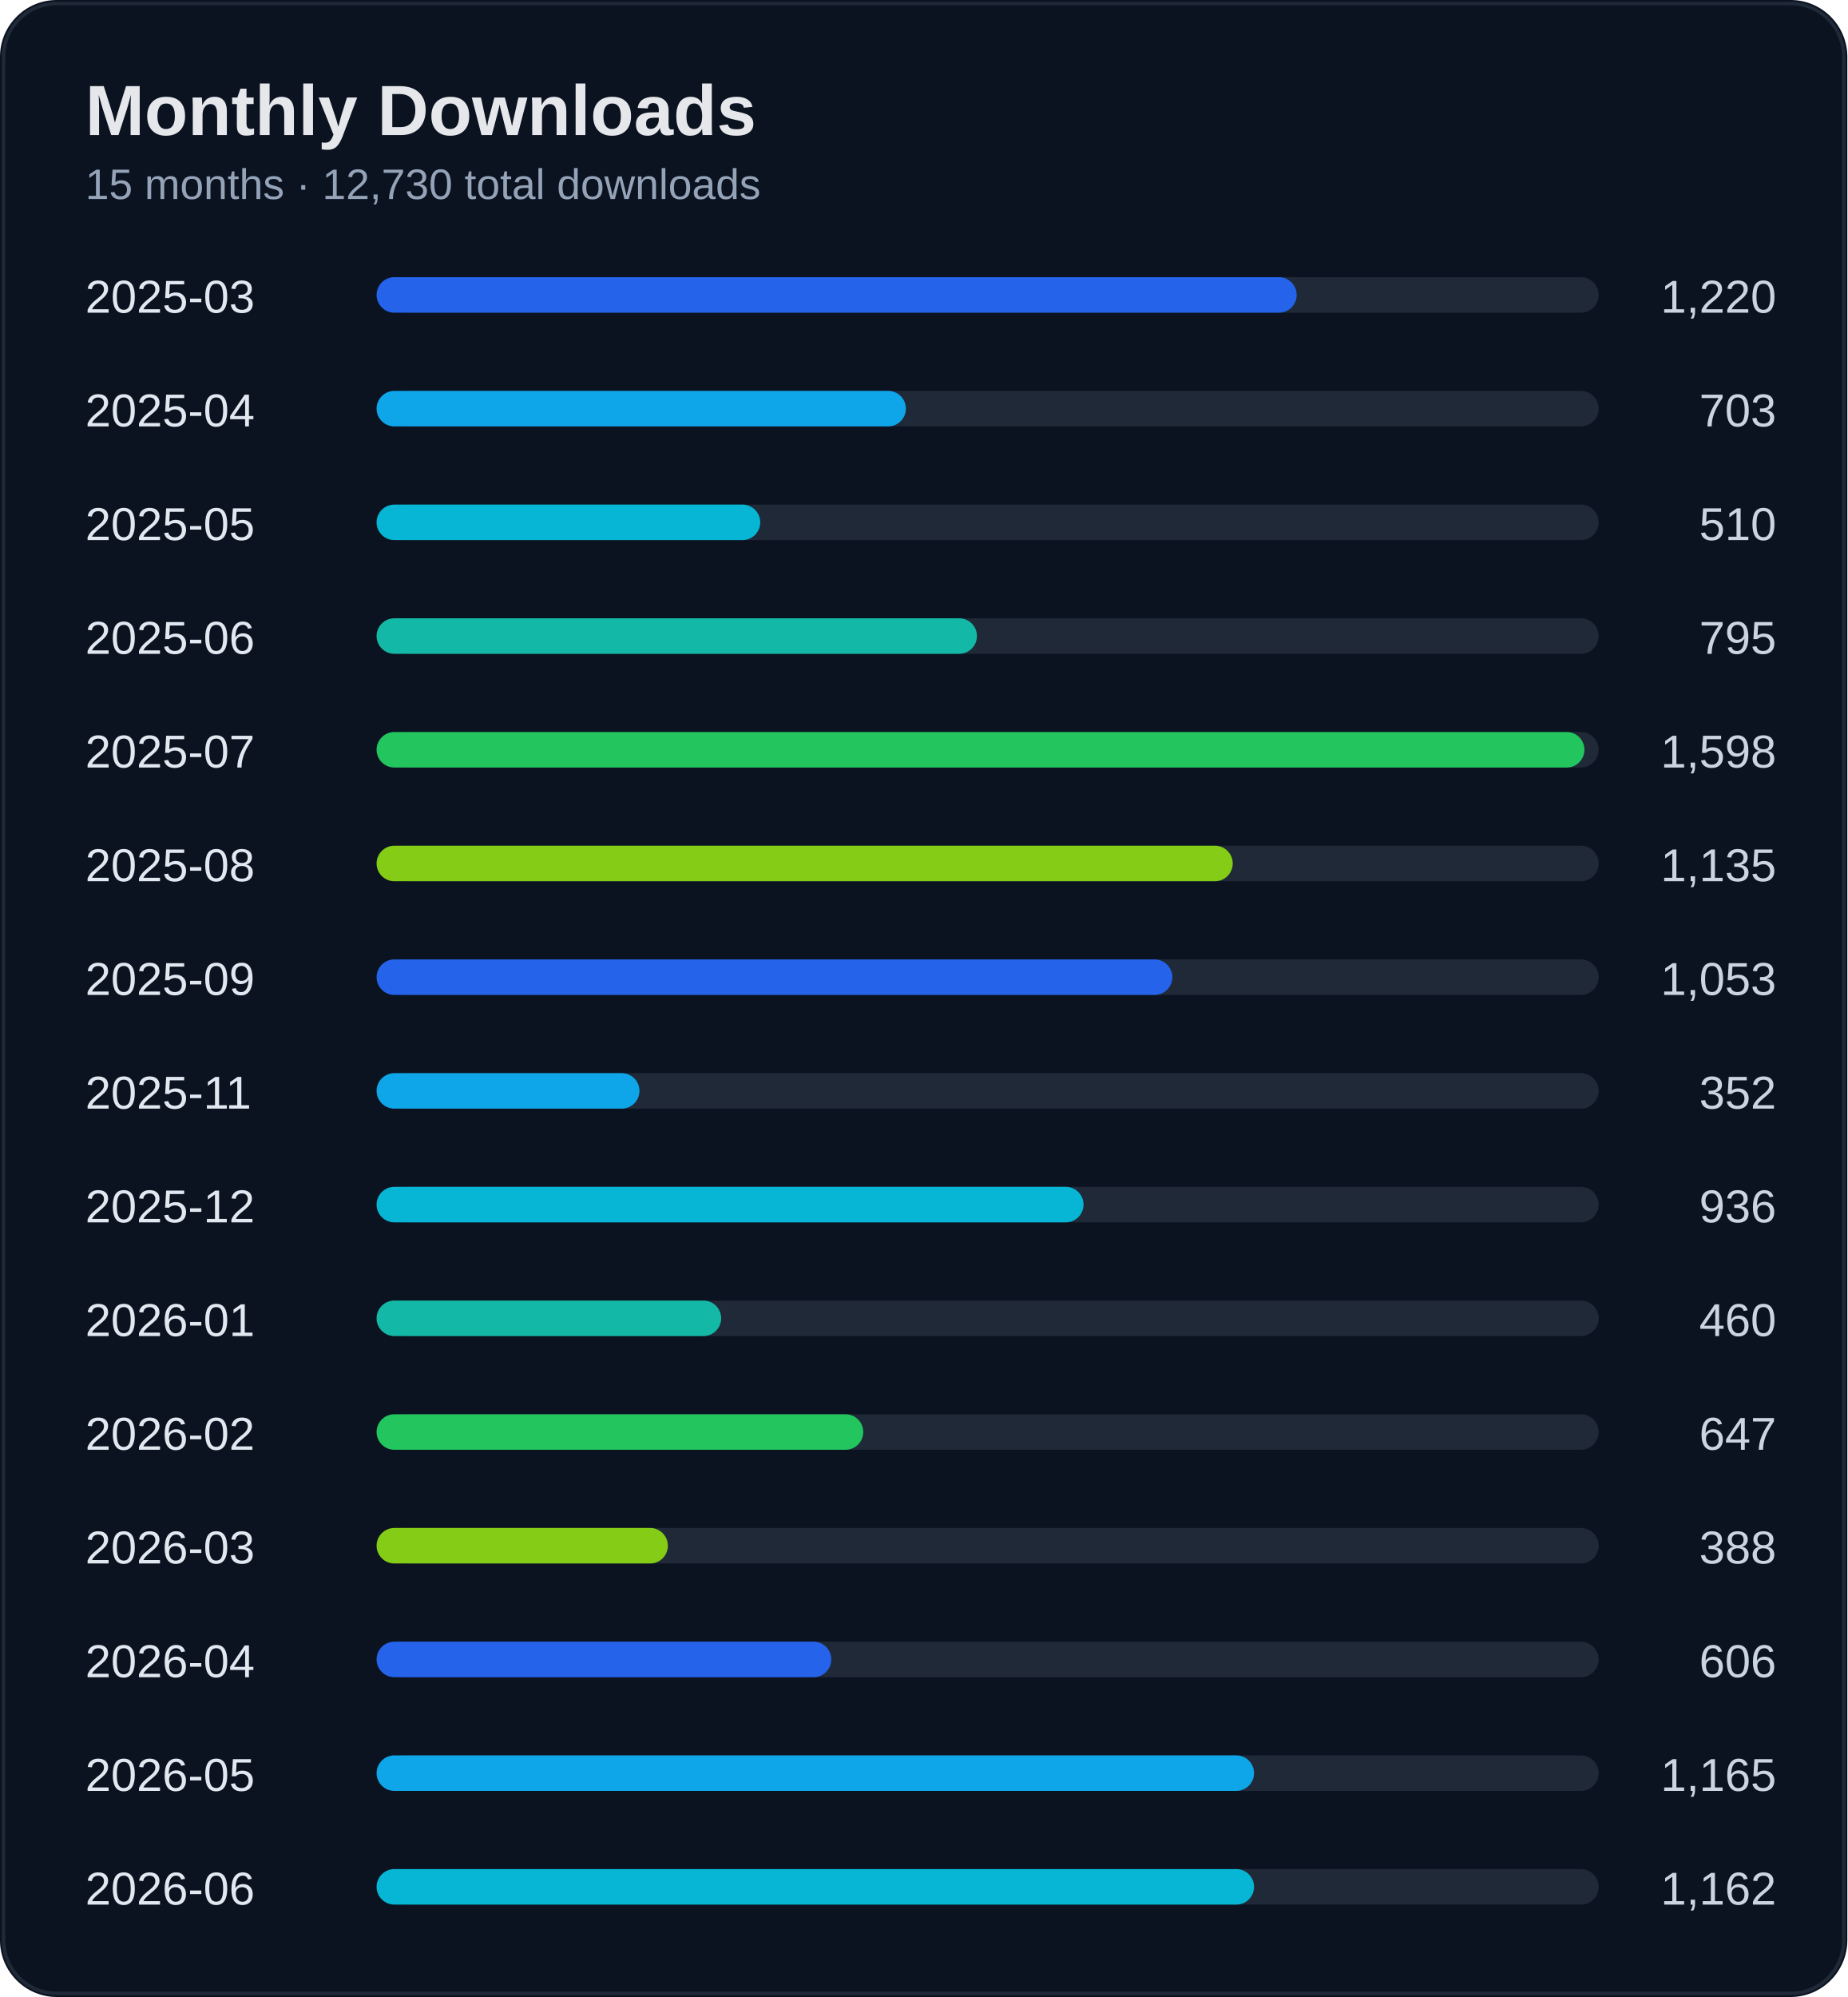
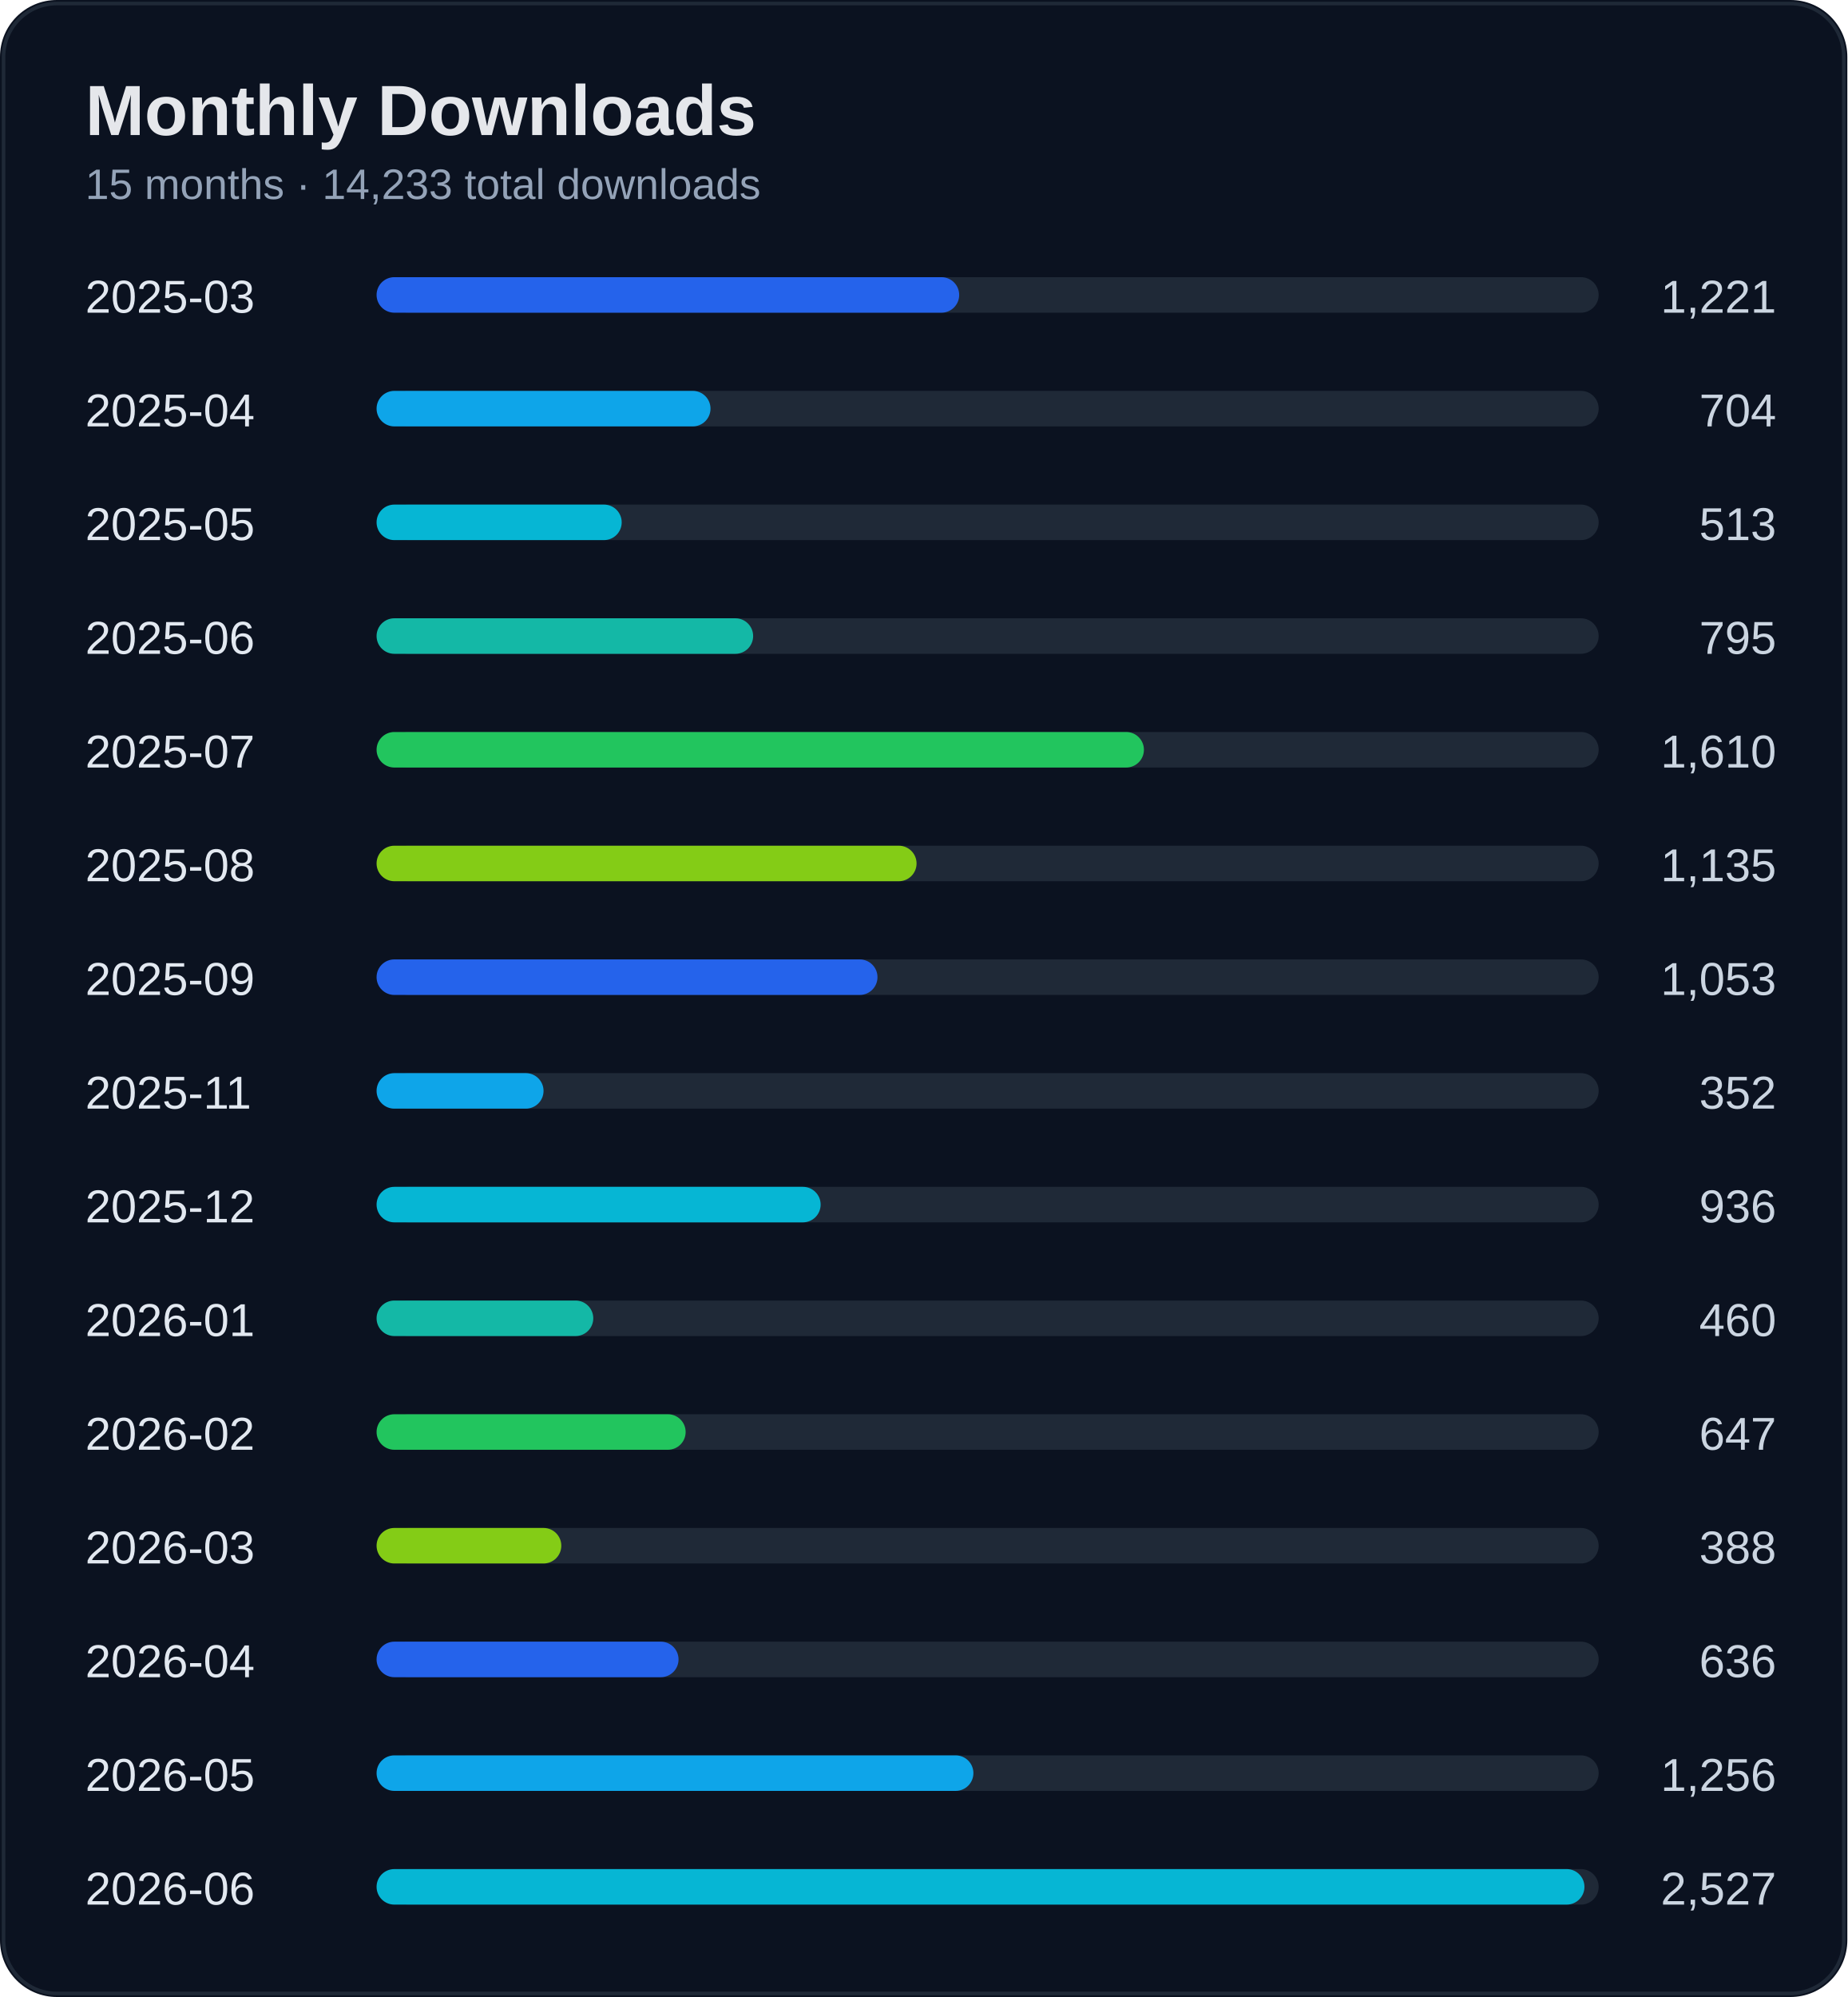
<svg xmlns="http://www.w3.org/2000/svg" width="520" height="562" viewBox="0 0 520 562">
  <rect width="100%" height="100%" rx="16" fill="#0b1220" />
  <rect x="1" y="1" width="518" height="560" rx="15" fill="none" stroke="#1f2937" />
  <text x="24" y="38" fill="#e5e7eb" font-size="20" font-weight="700" font-family="Segoe UI, Arial">Monthly Downloads</text>
-   <text x="24" y="56" fill="#94a3b8" font-size="12" font-family="Segoe UI, Arial">15 months · 12,730 total downloads</text>
+   <text x="24" y="56" fill="#94a3b8" font-size="12" font-family="Segoe UI, Arial">15 months · 14,233 total downloads</text>
  <text x="24" y="88" fill="#e2e8f0" font-size="13" font-family="Segoe UI, Arial">2025-03</text>
-   <text x="500" y="88" fill="#cbd5e1" font-size="13" text-anchor="end" font-family="Segoe UI, Arial">1,220</text>
+   <text x="500" y="88" fill="#cbd5e1" font-size="13" text-anchor="end" font-family="Segoe UI, Arial">1,221</text>
  <rect x="110" y="78" width="340" height="10" rx="5" fill="#1f2937" />
-   <rect x="106" y="78" width="259" height="10" rx="5" fill="#2563eb" />
+   <rect x="106" y="78" width="164" height="10" rx="5" fill="#2563eb" />
  <text x="24" y="120" fill="#e2e8f0" font-size="13" font-family="Segoe UI, Arial">2025-04</text>
-   <text x="500" y="120" fill="#cbd5e1" font-size="13" text-anchor="end" font-family="Segoe UI, Arial">703</text>
+   <text x="500" y="120" fill="#cbd5e1" font-size="13" text-anchor="end" font-family="Segoe UI, Arial">704</text>
  <rect x="110" y="110" width="340" height="10" rx="5" fill="#1f2937" />
-   <rect x="106" y="110" width="149" height="10" rx="5" fill="#0ea5e9" />
+   <rect x="106" y="110" width="94" height="10" rx="5" fill="#0ea5e9" />
  <text x="24" y="152" fill="#e2e8f0" font-size="13" font-family="Segoe UI, Arial">2025-05</text>
-   <text x="500" y="152" fill="#cbd5e1" font-size="13" text-anchor="end" font-family="Segoe UI, Arial">510</text>
+   <text x="500" y="152" fill="#cbd5e1" font-size="13" text-anchor="end" font-family="Segoe UI, Arial">513</text>
  <rect x="110" y="142" width="340" height="10" rx="5" fill="#1f2937" />
-   <rect x="106" y="142" width="108" height="10" rx="5" fill="#06b6d4" />
+   <rect x="106" y="142" width="69" height="10" rx="5" fill="#06b6d4" />
  <text x="24" y="184" fill="#e2e8f0" font-size="13" font-family="Segoe UI, Arial">2025-06</text>
  <text x="500" y="184" fill="#cbd5e1" font-size="13" text-anchor="end" font-family="Segoe UI, Arial">795</text>
  <rect x="110" y="174" width="340" height="10" rx="5" fill="#1f2937" />
-   <rect x="106" y="174" width="169" height="10" rx="5" fill="#14b8a6" />
+   <rect x="106" y="174" width="106" height="10" rx="5" fill="#14b8a6" />
  <text x="24" y="216" fill="#e2e8f0" font-size="13" font-family="Segoe UI, Arial">2025-07</text>
-   <text x="500" y="216" fill="#cbd5e1" font-size="13" text-anchor="end" font-family="Segoe UI, Arial">1,598</text>
+   <text x="500" y="216" fill="#cbd5e1" font-size="13" text-anchor="end" font-family="Segoe UI, Arial">1,610</text>
  <rect x="110" y="206" width="340" height="10" rx="5" fill="#1f2937" />
-   <rect x="106" y="206" width="340" height="10" rx="5" fill="#22c55e" />
+   <rect x="106" y="206" width="216" height="10" rx="5" fill="#22c55e" />
  <text x="24" y="248" fill="#e2e8f0" font-size="13" font-family="Segoe UI, Arial">2025-08</text>
  <text x="500" y="248" fill="#cbd5e1" font-size="13" text-anchor="end" font-family="Segoe UI, Arial">1,135</text>
  <rect x="110" y="238" width="340" height="10" rx="5" fill="#1f2937" />
-   <rect x="106" y="238" width="241" height="10" rx="5" fill="#84cc16" />
+   <rect x="106" y="238" width="152" height="10" rx="5" fill="#84cc16" />
  <text x="24" y="280" fill="#e2e8f0" font-size="13" font-family="Segoe UI, Arial">2025-09</text>
  <text x="500" y="280" fill="#cbd5e1" font-size="13" text-anchor="end" font-family="Segoe UI, Arial">1,053</text>
  <rect x="110" y="270" width="340" height="10" rx="5" fill="#1f2937" />
-   <rect x="106" y="270" width="224" height="10" rx="5" fill="#2563eb" />
+   <rect x="106" y="270" width="141" height="10" rx="5" fill="#2563eb" />
  <text x="24" y="312" fill="#e2e8f0" font-size="13" font-family="Segoe UI, Arial">2025-11</text>
  <text x="500" y="312" fill="#cbd5e1" font-size="13" text-anchor="end" font-family="Segoe UI, Arial">352</text>
  <rect x="110" y="302" width="340" height="10" rx="5" fill="#1f2937" />
-   <rect x="106" y="302" width="74" height="10" rx="5" fill="#0ea5e9" />
+   <rect x="106" y="302" width="47" height="10" rx="5" fill="#0ea5e9" />
  <text x="24" y="344" fill="#e2e8f0" font-size="13" font-family="Segoe UI, Arial">2025-12</text>
  <text x="500" y="344" fill="#cbd5e1" font-size="13" text-anchor="end" font-family="Segoe UI, Arial">936</text>
  <rect x="110" y="334" width="340" height="10" rx="5" fill="#1f2937" />
-   <rect x="106" y="334" width="199" height="10" rx="5" fill="#06b6d4" />
+   <rect x="106" y="334" width="125" height="10" rx="5" fill="#06b6d4" />
  <text x="24" y="376" fill="#e2e8f0" font-size="13" font-family="Segoe UI, Arial">2026-01</text>
  <text x="500" y="376" fill="#cbd5e1" font-size="13" text-anchor="end" font-family="Segoe UI, Arial">460</text>
  <rect x="110" y="366" width="340" height="10" rx="5" fill="#1f2937" />
-   <rect x="106" y="366" width="97" height="10" rx="5" fill="#14b8a6" />
+   <rect x="106" y="366" width="61" height="10" rx="5" fill="#14b8a6" />
  <text x="24" y="408" fill="#e2e8f0" font-size="13" font-family="Segoe UI, Arial">2026-02</text>
  <text x="500" y="408" fill="#cbd5e1" font-size="13" text-anchor="end" font-family="Segoe UI, Arial">647</text>
  <rect x="110" y="398" width="340" height="10" rx="5" fill="#1f2937" />
-   <rect x="106" y="398" width="137" height="10" rx="5" fill="#22c55e" />
+   <rect x="106" y="398" width="87" height="10" rx="5" fill="#22c55e" />
  <text x="24" y="440" fill="#e2e8f0" font-size="13" font-family="Segoe UI, Arial">2026-03</text>
  <text x="500" y="440" fill="#cbd5e1" font-size="13" text-anchor="end" font-family="Segoe UI, Arial">388</text>
  <rect x="110" y="430" width="340" height="10" rx="5" fill="#1f2937" />
-   <rect x="106" y="430" width="82" height="10" rx="5" fill="#84cc16" />
+   <rect x="106" y="430" width="52" height="10" rx="5" fill="#84cc16" />
  <text x="24" y="472" fill="#e2e8f0" font-size="13" font-family="Segoe UI, Arial">2026-04</text>
-   <text x="500" y="472" fill="#cbd5e1" font-size="13" text-anchor="end" font-family="Segoe UI, Arial">606</text>
+   <text x="500" y="472" fill="#cbd5e1" font-size="13" text-anchor="end" font-family="Segoe UI, Arial">636</text>
  <rect x="110" y="462" width="340" height="10" rx="5" fill="#1f2937" />
-   <rect x="106" y="462" width="128" height="10" rx="5" fill="#2563eb" />
+   <rect x="106" y="462" width="85" height="10" rx="5" fill="#2563eb" />
  <text x="24" y="504" fill="#e2e8f0" font-size="13" font-family="Segoe UI, Arial">2026-05</text>
-   <text x="500" y="504" fill="#cbd5e1" font-size="13" text-anchor="end" font-family="Segoe UI, Arial">1,165</text>
+   <text x="500" y="504" fill="#cbd5e1" font-size="13" text-anchor="end" font-family="Segoe UI, Arial">1,256</text>
  <rect x="110" y="494" width="340" height="10" rx="5" fill="#1f2937" />
-   <rect x="106" y="494" width="247" height="10" rx="5" fill="#0ea5e9" />
+   <rect x="106" y="494" width="168" height="10" rx="5" fill="#0ea5e9" />
  <text x="24" y="536" fill="#e2e8f0" font-size="13" font-family="Segoe UI, Arial">2026-06</text>
-   <text x="500" y="536" fill="#cbd5e1" font-size="13" text-anchor="end" font-family="Segoe UI, Arial">1,162</text>
+   <text x="500" y="536" fill="#cbd5e1" font-size="13" text-anchor="end" font-family="Segoe UI, Arial">2,527</text>
  <rect x="110" y="526" width="340" height="10" rx="5" fill="#1f2937" />
-   <rect x="106" y="526" width="247" height="10" rx="5" fill="#06b6d4" />
+   <rect x="106" y="526" width="340" height="10" rx="5" fill="#06b6d4" />
</svg>
